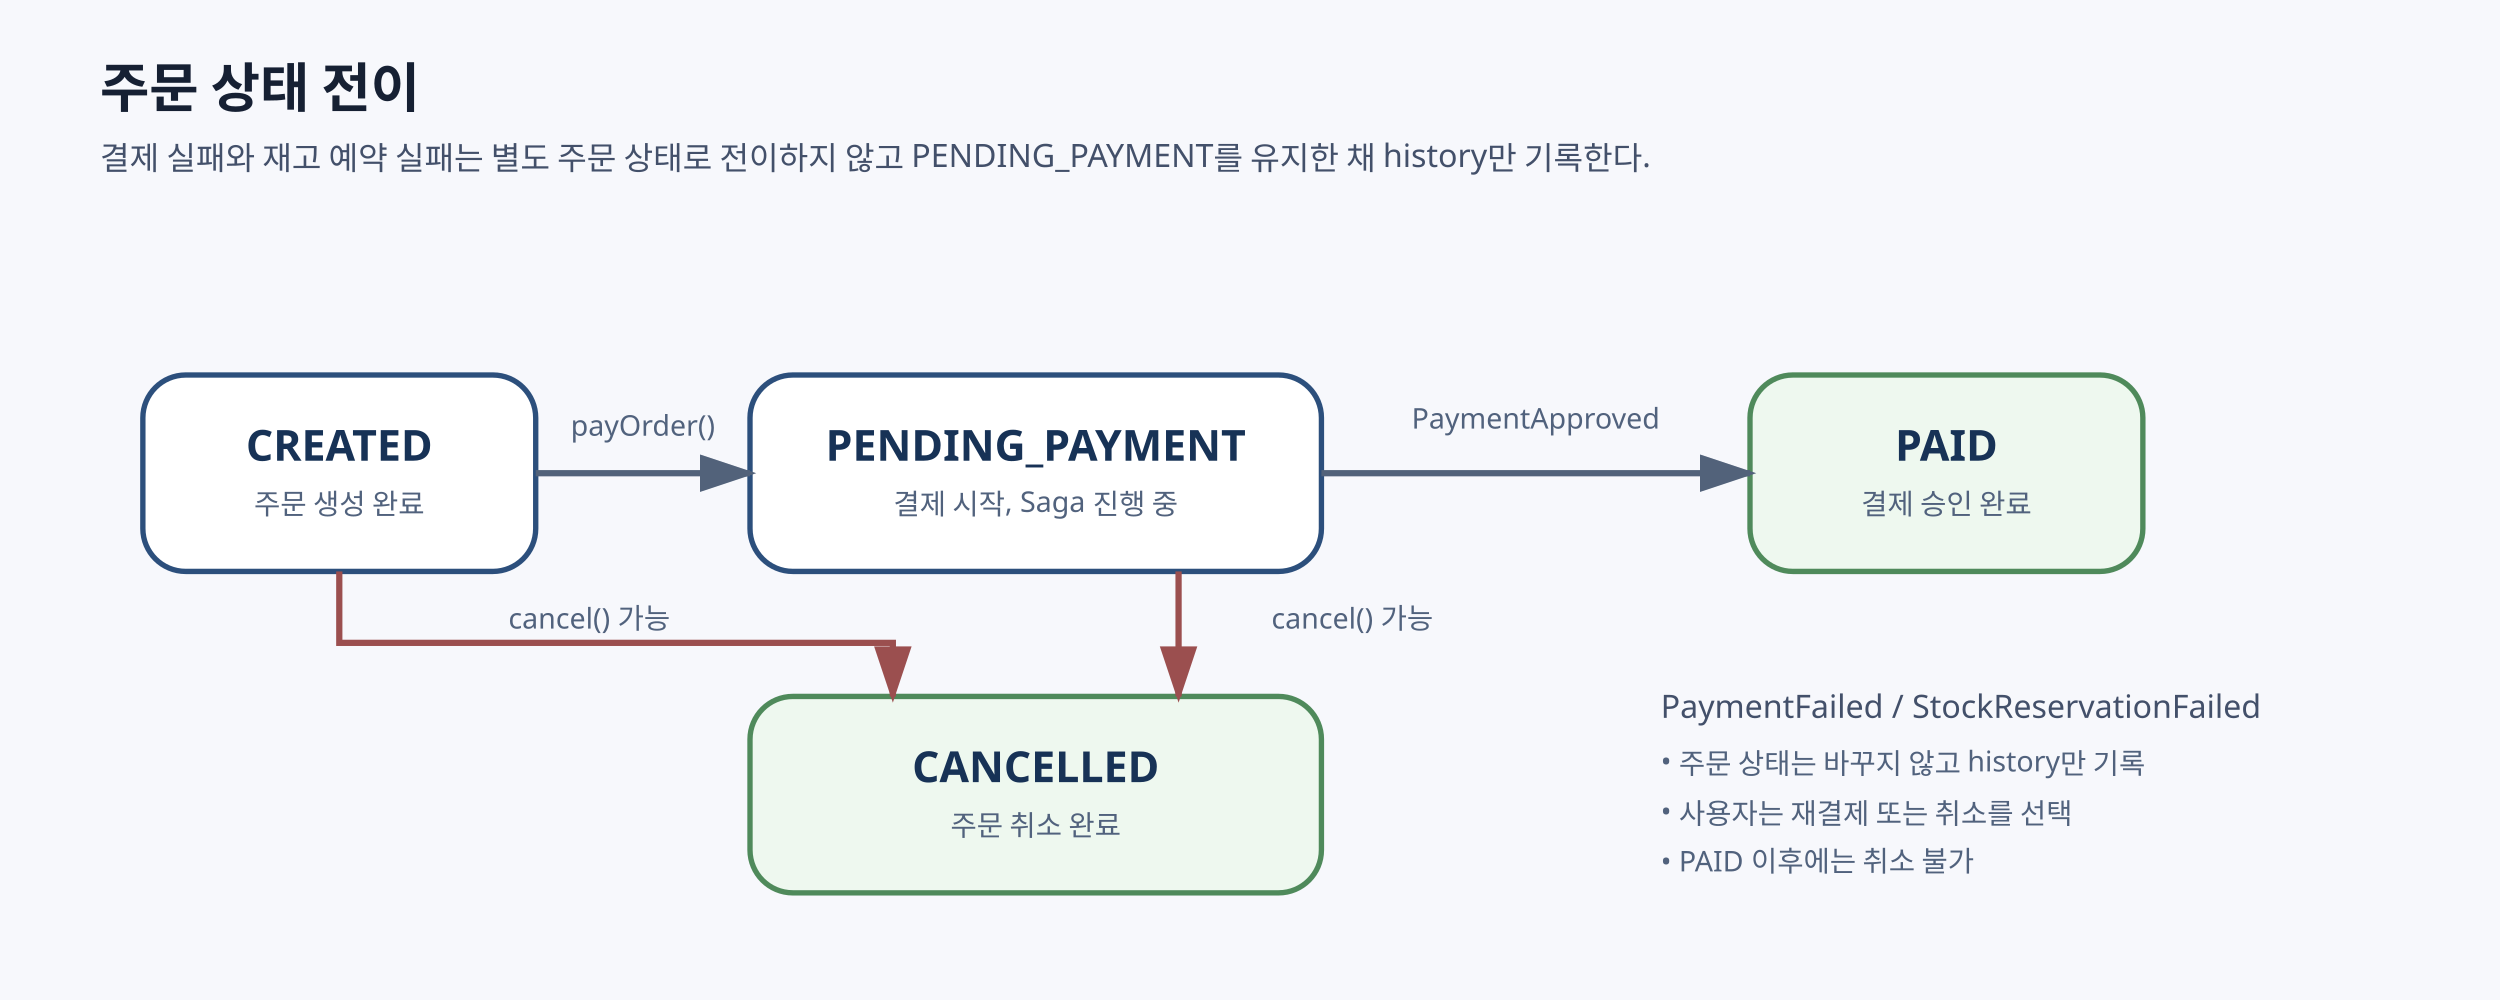
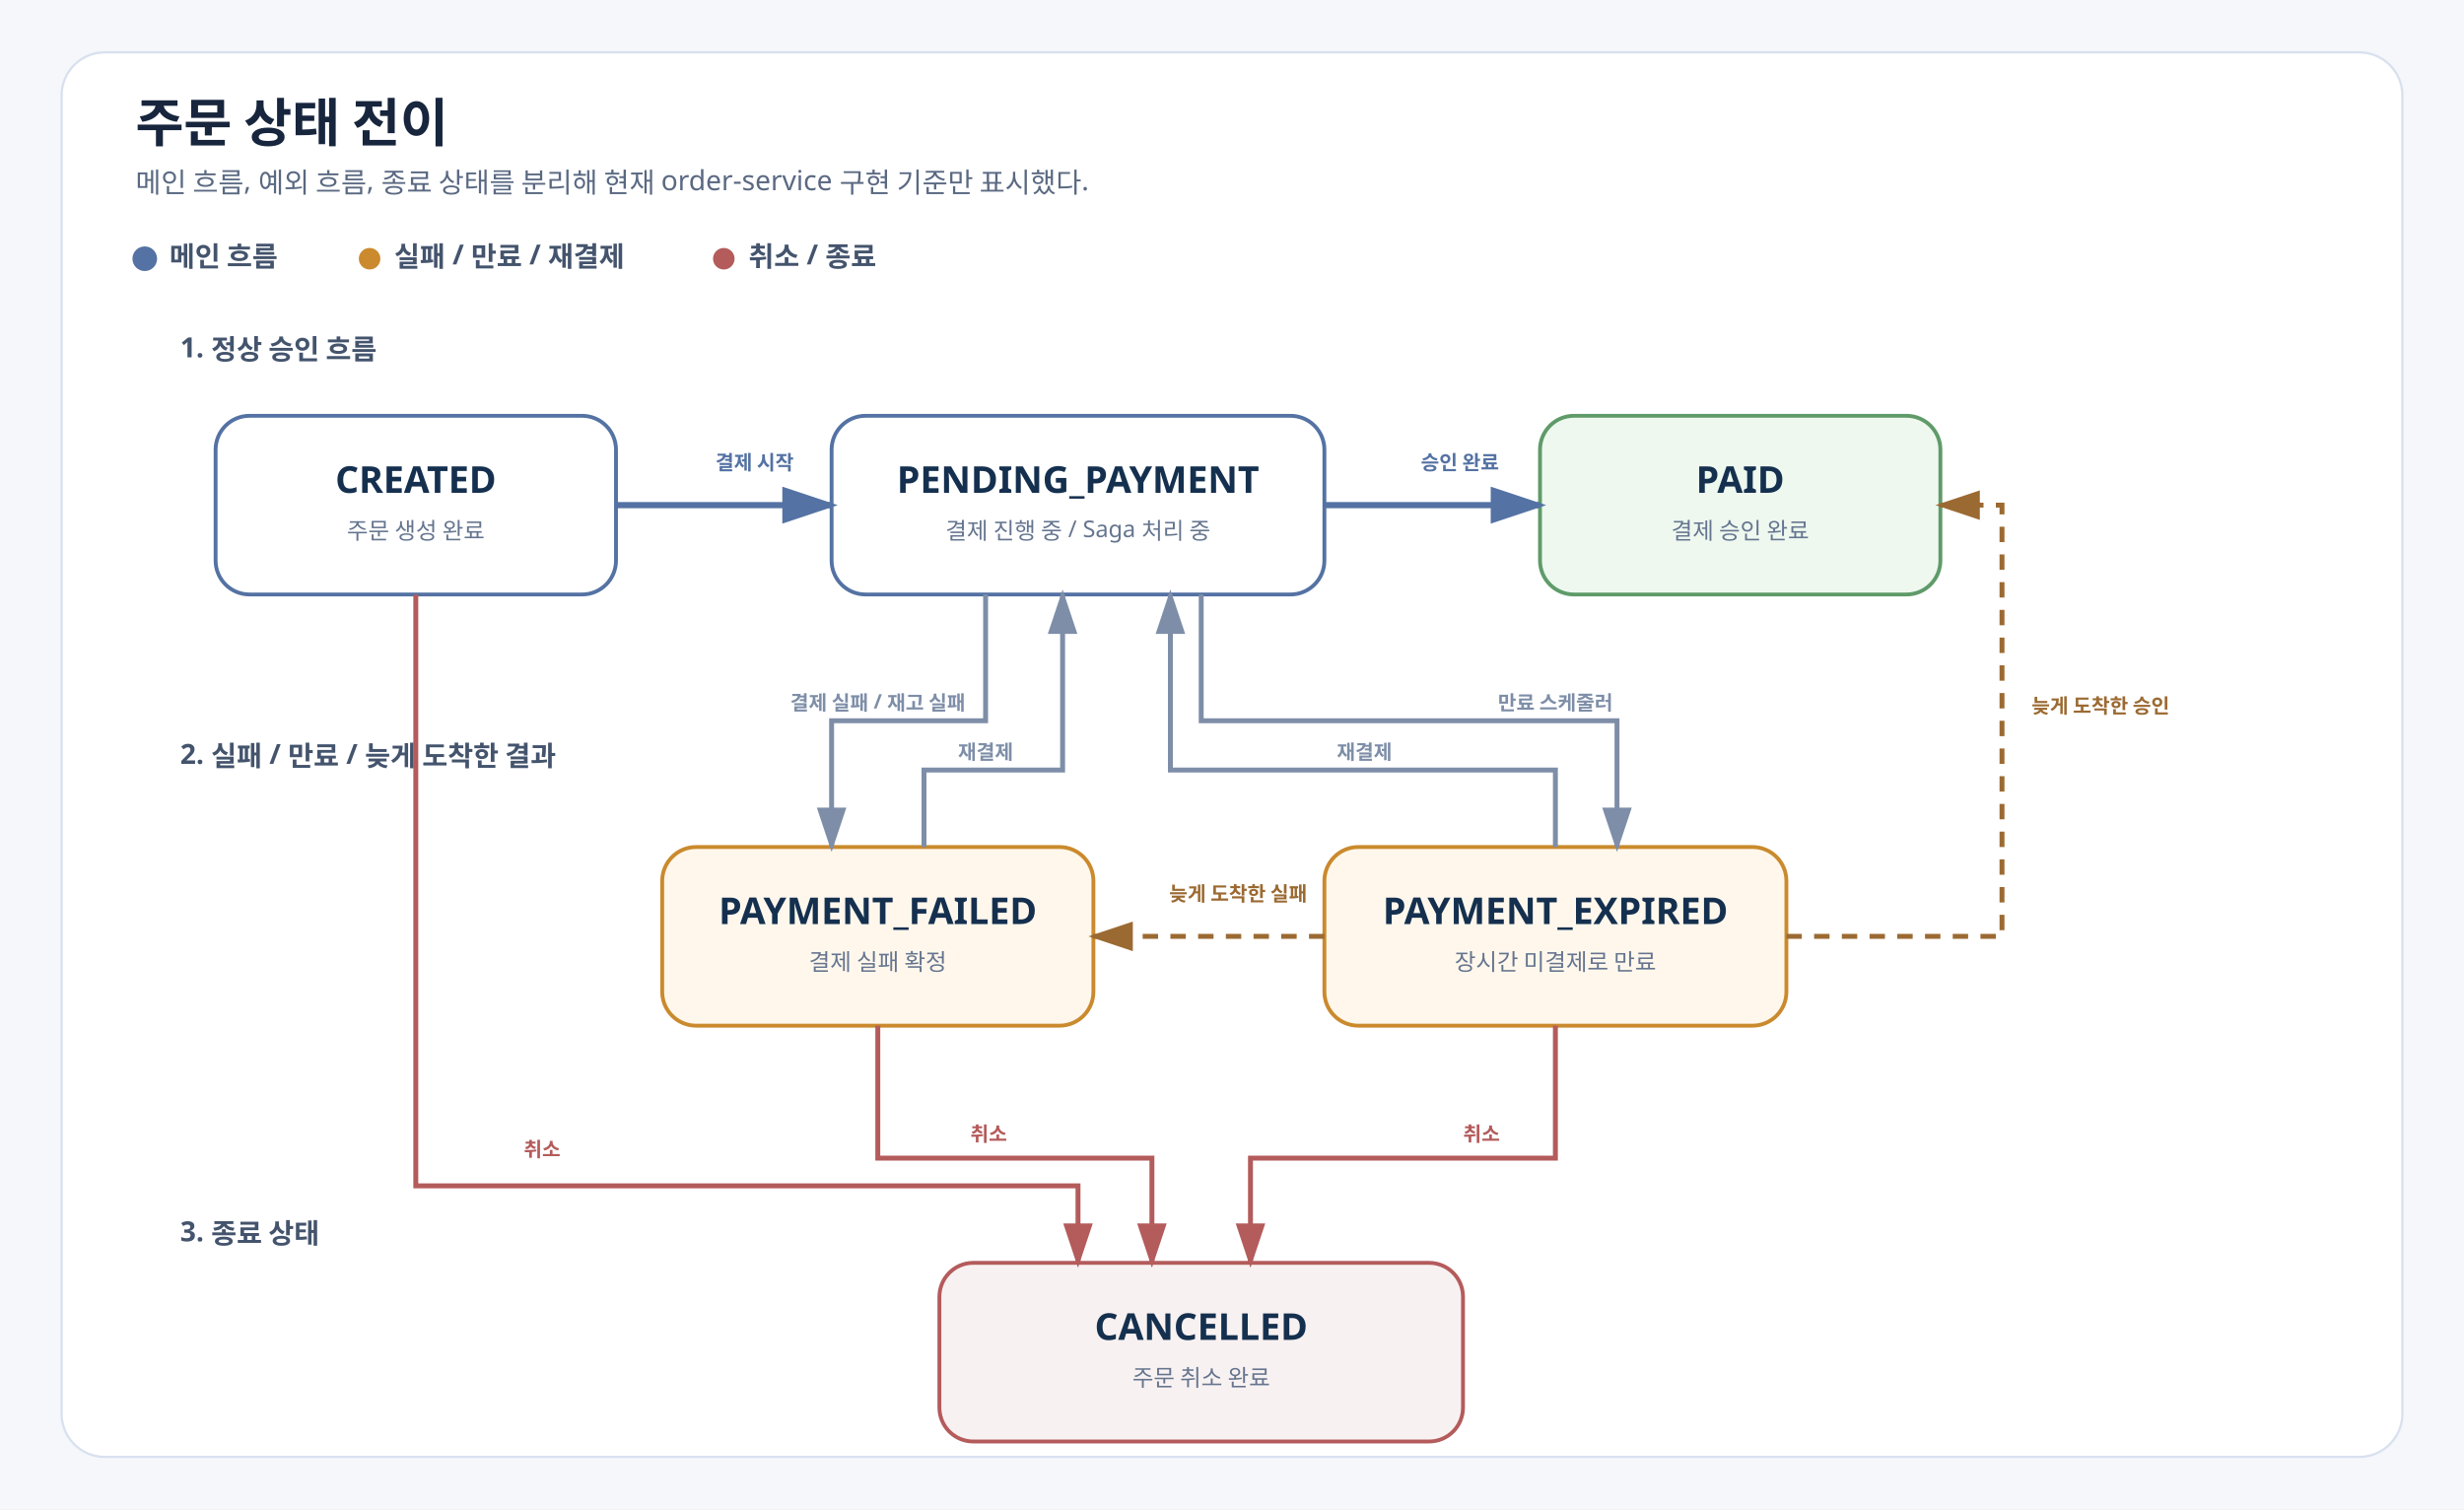
- <svg xmlns="http://www.w3.org/2000/svg" width="1400" height="560" viewBox="0 0 1400 560" role="img" aria-labelledby="title desc">
+ <svg xmlns="http://www.w3.org/2000/svg" width="1600" height="980" viewBox="0 0 1600 980" role="img" aria-labelledby="title desc">
  <defs>
    <style>
-       .bg { fill: #f7f8fc; }
-       .box { fill: #ffffff; stroke: #2c4f7c; stroke-width: 3; rx: 24; ry: 24; }
-       .boxEnd { fill: #eef8ef; stroke: #4f8a5b; stroke-width: 3; rx: 24; ry: 24; }
-       .title { font: 700 30px 'Pretendard', 'Noto Sans KR', sans-serif; fill: #162033; }
-       .note { font: 500 18px 'Pretendard', 'Noto Sans KR', sans-serif; fill: #43506a; }
-       .state { font: 700 24px 'Pretendard', 'Noto Sans KR', sans-serif; fill: #173256; }
-       .label { font: 500 16px 'Pretendard', 'Noto Sans KR', sans-serif; fill: #51627d; }
-       .arrow { stroke: #52627a; stroke-width: 3.5; fill: none; marker-end: url(#arrow); }
-       .arrowCancel { stroke: #9b4f4f; stroke-width: 3.5; fill: none; marker-end: url(#arrowCancel); }
+       .bg { fill: #f5f7fb; }
+       .panel { fill: #ffffff; stroke: #d9e1ef; stroke-width: 1.5; rx: 28; ry: 28; }
+       .title { font: 700 34px 'Pretendard', 'Noto Sans KR', sans-serif; fill: #17253d; }
+       .subtitle { font: 500 18px 'Pretendard', 'Noto Sans KR', sans-serif; fill: #5a6982; }
+       .section { font: 700 18px 'Pretendard', 'Noto Sans KR', sans-serif; fill: #44546d; }
+       .stateTitle { font: 700 24px 'Pretendard', 'Noto Sans KR', sans-serif; fill: #15304f; }
+       .stateDesc { font: 500 15px 'Pretendard', 'Noto Sans KR', sans-serif; fill: #65758f; }
+       .chipTextMain { font: 700 13px 'Pretendard', 'Noto Sans KR', sans-serif; fill: #5472a3; }
+       .chipTextSub { font: 700 13px 'Pretendard', 'Noto Sans KR', sans-serif; fill: #7e8ea8; }
+       .chipTextLate { font: 700 13px 'Pretendard', 'Noto Sans KR', sans-serif; fill: #9b6a32; }
+       .chipTextCancel { font: 700 13px 'Pretendard', 'Noto Sans KR', sans-serif; fill: #b45b5b; }
+       .lineMain { stroke: #5472a3; stroke-width: 4; fill: none; marker-end: url(#arrowMain); }
+       .lineSub { stroke: #7e8ea8; stroke-width: 3.2; fill: none; marker-end: url(#arrowSub); }
+       .lineLate { stroke: #9b6a32; stroke-width: 3.2; fill: none; stroke-dasharray: 10 8; marker-end: url(#arrowLate); }
+       .lineCancel { stroke: #b45b5b; stroke-width: 3.2; fill: none; marker-end: url(#arrowCancel); }
+       .card { fill: #ffffff; stroke-width: 2.5; rx: 22; ry: 22; }
+       .card-main { stroke: #5472a3; }
+       .card-success { fill: #eef8ef; stroke: #5f9b69; }
+       .card-warn { fill: #fff7ec; stroke: #ca8a2d; }
+       .card-end { fill: #f8f1f1; stroke: #b45b5b; }
+       .legendDotMain { fill: #5472a3; }
+       .legendDotWarn { fill: #ca8a2d; }
+       .legendDotCancel { fill: #b45b5b; }
    </style>
-     <marker id="arrow" markerWidth="10" markerHeight="10" refX="8" refY="3" orient="auto">
-       <path d="M0,0 L0,6 L9,3 z" fill="#52627a" />
+     <marker id="arrowMain" markerWidth="10" markerHeight="10" refX="8" refY="3" orient="auto">
+       <path d="M0,0 L0,6 L9,3 z" fill="#5472a3" />
+     </marker>
+     <marker id="arrowSub" markerWidth="10" markerHeight="10" refX="8" refY="3" orient="auto">
+       <path d="M0,0 L0,6 L9,3 z" fill="#7e8ea8" />
+     </marker>
+     <marker id="arrowLate" markerWidth="10" markerHeight="10" refX="8" refY="3" orient="auto">
+       <path d="M0,0 L0,6 L9,3 z" fill="#9b6a32" />
    </marker>
    <marker id="arrowCancel" markerWidth="10" markerHeight="10" refX="8" refY="3" orient="auto">
-       <path d="M0,0 L0,6 L9,3 z" fill="#9b4f4f" />
+       <path d="M0,0 L0,6 L9,3 z" fill="#b45b5b" />
    </marker>
  </defs>
-   <rect class="bg" width="1400" height="560" />
-   <text x="56" y="60" class="title">주문 상태 전이</text>
-   <text x="56" y="95" class="note">결제 실패와 재고 예약 실패는 별도 주문 상태로 전이하지 않고 PENDING_PAYMENT를 유지한 채 history만 기록한다.</text>
-   <rect x="80" y="210" width="220" height="110" class="box" />
-   <text x="190" y="258" text-anchor="middle" class="state">CREATED</text>
-   <text x="190" y="288" text-anchor="middle" class="label">주문 생성 완료</text>
-   <rect x="420" y="210" width="320" height="110" class="box" />
-   <text x="580" y="258" text-anchor="middle" class="state">PENDING_PAYMENT</text>
-   <text x="580" y="288" text-anchor="middle" class="label">결제 시작, Saga 진행 중</text>
-   <rect x="980" y="210" width="220" height="110" class="boxEnd" />
-   <text x="1090" y="258" text-anchor="middle" class="state">PAID</text>
-   <text x="1090" y="288" text-anchor="middle" class="label">결제 승인 완료</text>
-   <rect x="420" y="390" width="320" height="110" class="boxEnd" />
-   <text x="580" y="438" text-anchor="middle" class="state">CANCELLED</text>
-   <text x="580" y="468" text-anchor="middle" class="label">주문 취소 완료</text>
-   <path class="arrow" d="M300 265 L420 265" />
-   <text x="360" y="244" text-anchor="middle" class="label">payOrder()</text>
-   <path class="arrow" d="M740 265 L980 265" />
-   <text x="860" y="240" text-anchor="middle" class="label">PaymentApproved</text>
-   <path class="arrowCancel" d="M190 320 L190 360 L500 360 L500 390" />
-   <text x="330" y="352" text-anchor="middle" class="label">cancel() 가능</text>
-   <path class="arrowCancel" d="M660 320 L660 360 L660 390" />
-   <text x="712" y="352" class="label">cancel() 가능</text>
-   <text x="930" y="402" class="note">PaymentFailed / StockReservationFailed</text>
-   <text x="930" y="432" class="label">• 주문 상태는 바꾸지 않고 history만 기록</text>
-   <text x="930" y="460" class="label">• 사용자는 재결제 또는 취소를 선택</text>
-   <text x="930" y="488" class="label">• PAID 이후에는 취소 불가</text>
+   <rect class="bg" width="1600" height="980" />
+   <rect class="panel" x="40" y="34" width="1520" height="912" />
+   <text x="88" y="92" class="title">주문 상태 전이</text>
+   <text x="88" y="125" class="subtitle">메인 흐름, 예외 흐름, 종료 상태를 분리해 현재 order-service 구현 기준만 표시했다.</text>
+   <circle cx="94" cy="168" r="8" class="legendDotMain" />
+   <text x="110" y="173" class="section">메인 흐름</text>
+   <circle cx="240" cy="168" r="7" class="legendDotWarn" />
+   <text x="256" y="173" class="section">실패 / 만료 / 재결제</text>
+   <circle cx="470" cy="168" r="7" class="legendDotCancel" />
+   <text x="486" y="173" class="section">취소 / 종료</text>
+   <text x="117" y="232" class="section">1. 정상 승인 흐름</text>
+   <text x="117" y="496" class="section">2. 실패 / 만료 / 늦게 도착한 결과</text>
+   <text x="117" y="806" class="section">3. 종료 상태</text>
+   <rect x="140" y="270" width="260" height="116" class="card card-main" />
+   <text x="270" y="320" text-anchor="middle" class="stateTitle">CREATED</text>
+   <text x="270" y="350" text-anchor="middle" class="stateDesc">주문 생성 완료</text>
+   <rect x="540" y="270" width="320" height="116" class="card card-main" />
+   <text x="700" y="320" text-anchor="middle" class="stateTitle">PENDING_PAYMENT</text>
+   <text x="700" y="350" text-anchor="middle" class="stateDesc">결제 진행 중 / Saga 처리 중</text>
+   <rect x="1000" y="270" width="260" height="116" class="card card-success" />
+   <text x="1130" y="320" text-anchor="middle" class="stateTitle">PAID</text>
+   <text x="1130" y="350" text-anchor="middle" class="stateDesc">결제 승인 완료</text>
+   <path class="lineMain" d="M400 328 H540" />
+   <text x="490" y="305" text-anchor="middle" class="chipTextMain">결제 시작</text>
+   <path class="lineMain" d="M860 328 H1000" />
+   <text x="948" y="305" text-anchor="middle" class="chipTextMain">승인 완료</text>
+   <rect x="430" y="550" width="280" height="116" class="card card-warn" />
+   <text x="570" y="600" text-anchor="middle" class="stateTitle">PAYMENT_FAILED</text>
+   <text x="570" y="630" text-anchor="middle" class="stateDesc">결제 실패 확정</text>
+   <rect x="860" y="550" width="300" height="116" class="card card-warn" />
+   <text x="1010" y="600" text-anchor="middle" class="stateTitle">PAYMENT_EXPIRED</text>
+   <text x="1010" y="630" text-anchor="middle" class="stateDesc">장시간 미결제로 만료</text>
+   <path class="lineSub" d="M640 386 V468 H540 V550" />
+   <text x="570" y="461" text-anchor="middle" class="chipTextSub">결제 실패 / 재고 실패</text>
+   <path class="lineSub" d="M780 386 V468 H1050 V550" />
+   <text x="1010" y="461" text-anchor="middle" class="chipTextSub">만료 스케줄러</text>
+   <path class="lineSub" d="M600 550 V500 H690 V386" />
+   <text x="640" y="493" text-anchor="middle" class="chipTextSub">재결제</text>
+   <path class="lineSub" d="M1010 550 V500 H760 V386" />
+   <text x="886" y="493" text-anchor="middle" class="chipTextSub">재결제</text>
+   <path class="lineLate" d="M1160 608 H1300 V328 H1260" />
+   <text x="1364" y="463" text-anchor="middle" class="chipTextLate">늦게 도착한 승인</text>
+   <path class="lineLate" d="M860 608 H780 V608 H710" />
+   <text x="804" y="585" text-anchor="middle" class="chipTextLate">늦게 도착한 실패</text>
+   <rect x="610" y="820" width="340" height="116" class="card card-end" />
+   <text x="780" y="870" text-anchor="middle" class="stateTitle">CANCELLED</text>
+   <text x="780" y="900" text-anchor="middle" class="stateDesc">주문 취소 완료</text>
+   <path class="lineCancel" d="M270 386 V770 H700 V820" />
+   <text x="352" y="751" text-anchor="middle" class="chipTextCancel">취소</text>
+   <path class="lineCancel" d="M570 666 V752 H748 V820" />
+   <text x="642" y="741" text-anchor="middle" class="chipTextCancel">취소</text>
+   <path class="lineCancel" d="M1010 666 V752 H812 V820" />
+   <text x="962" y="741" text-anchor="middle" class="chipTextCancel">취소</text>
</svg>
